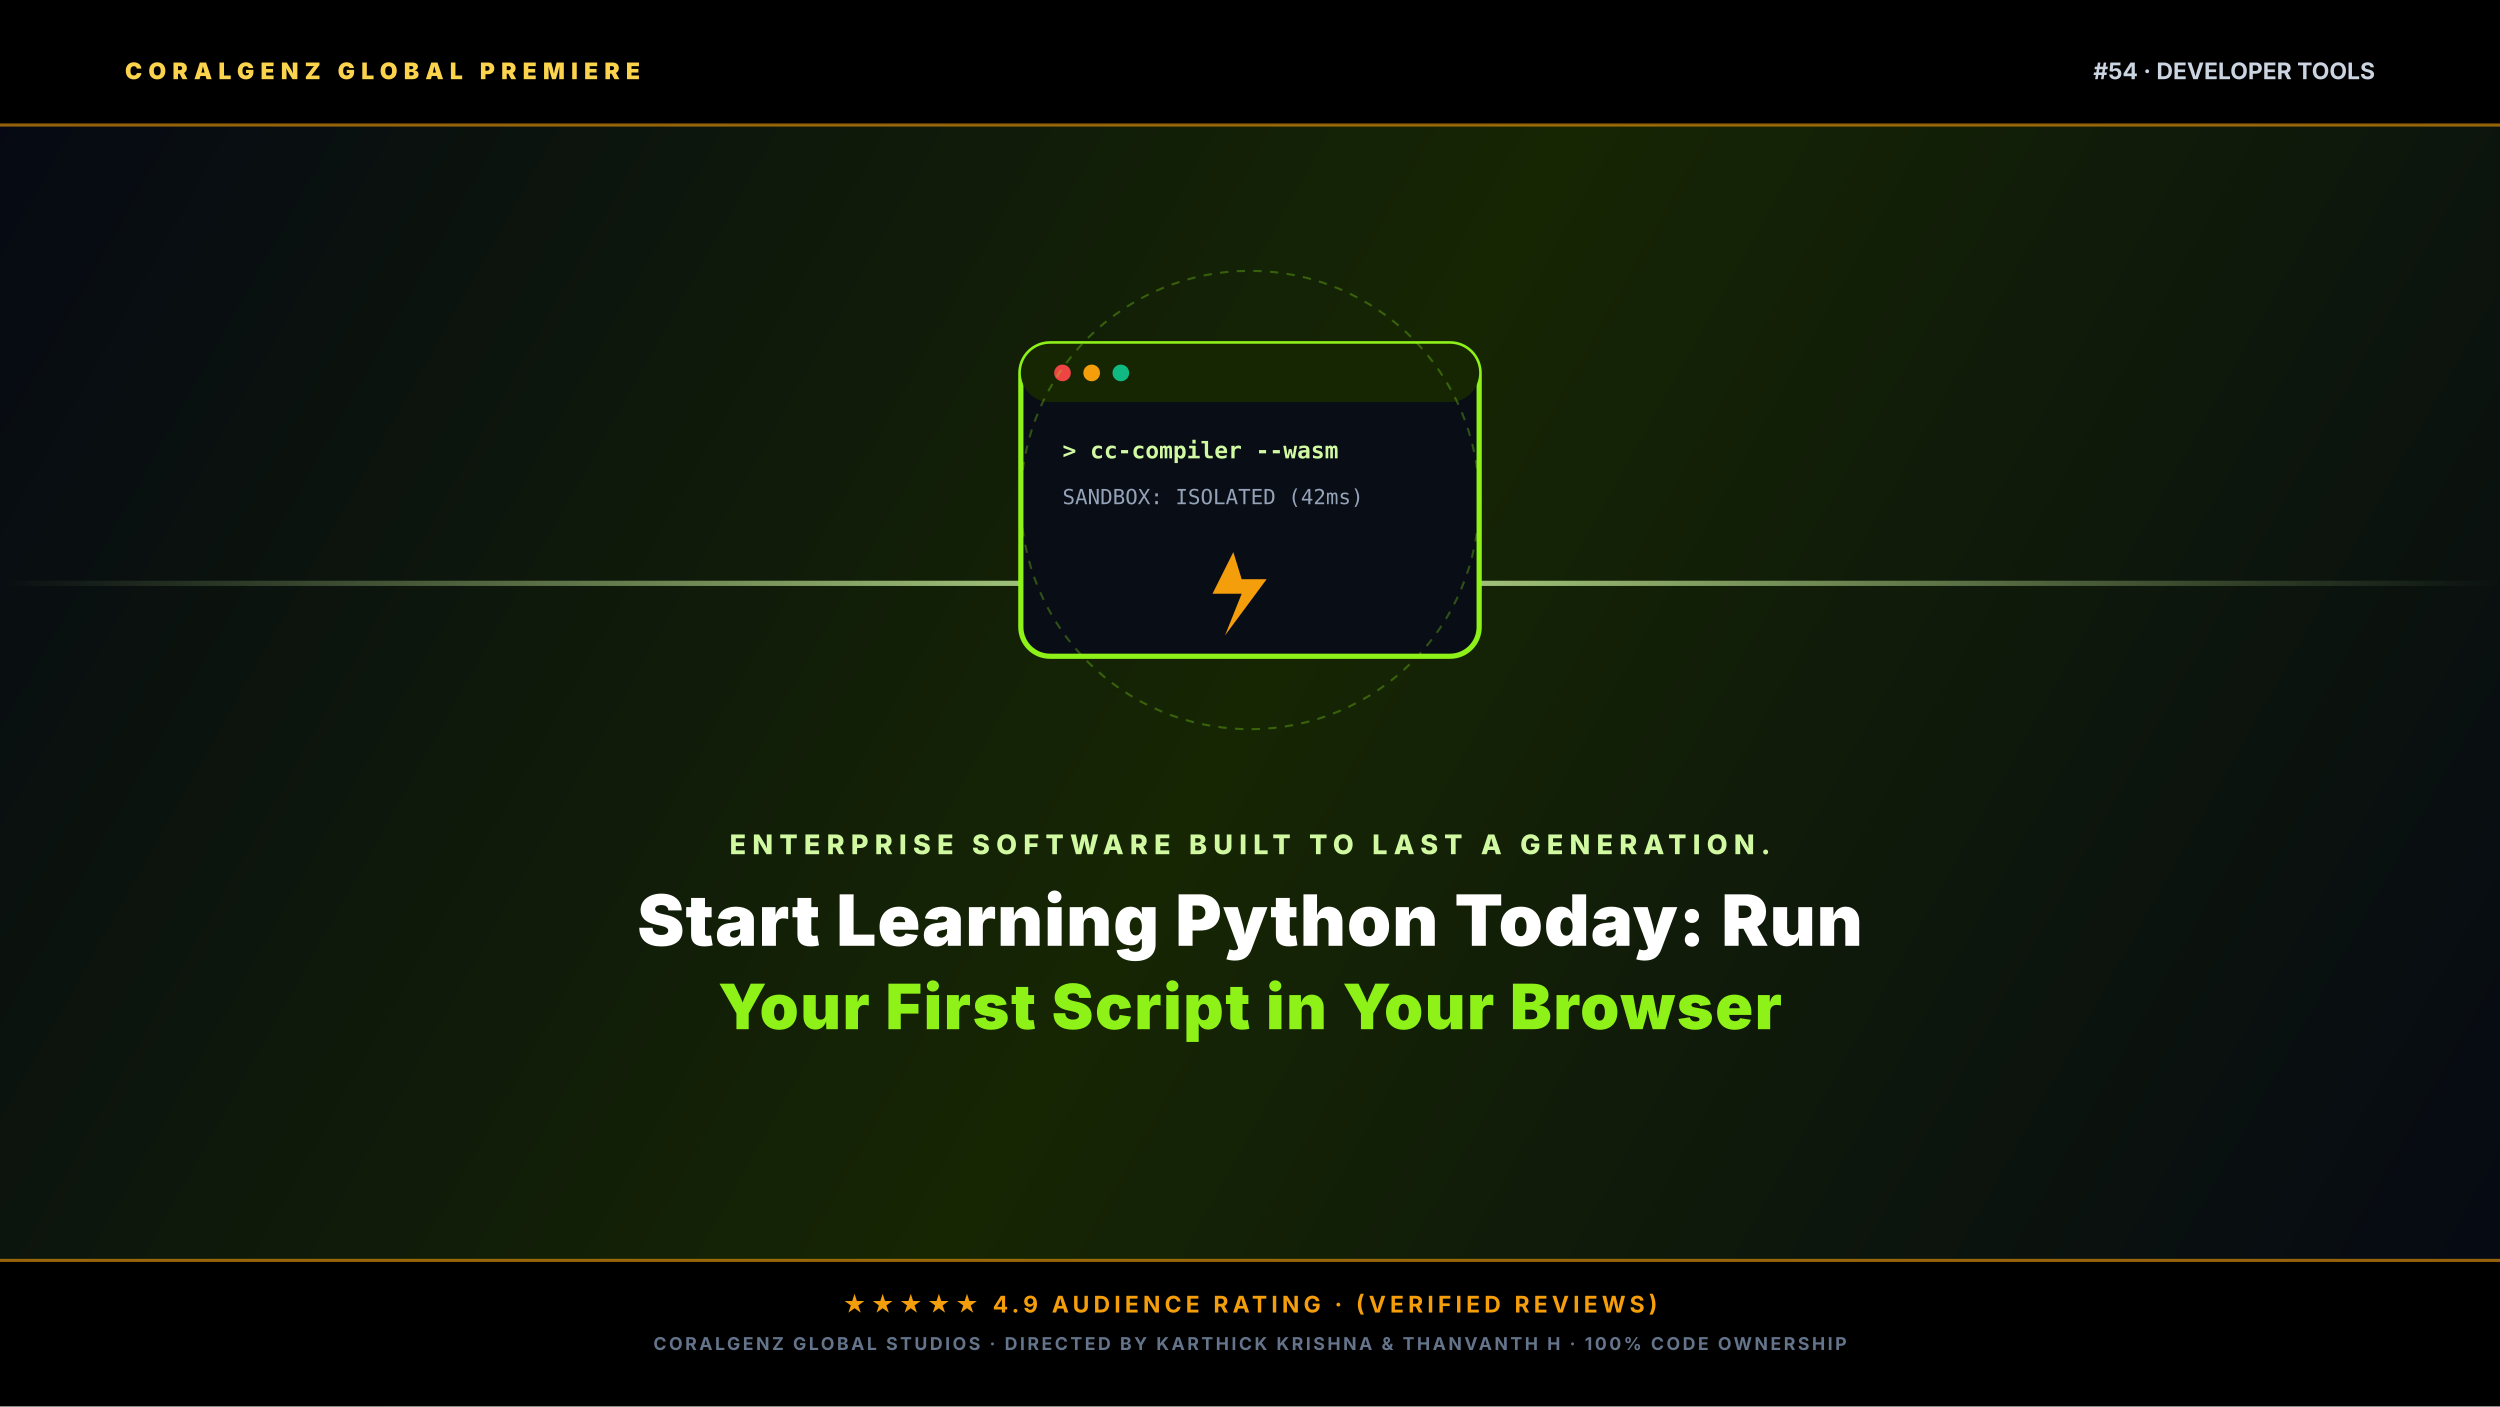
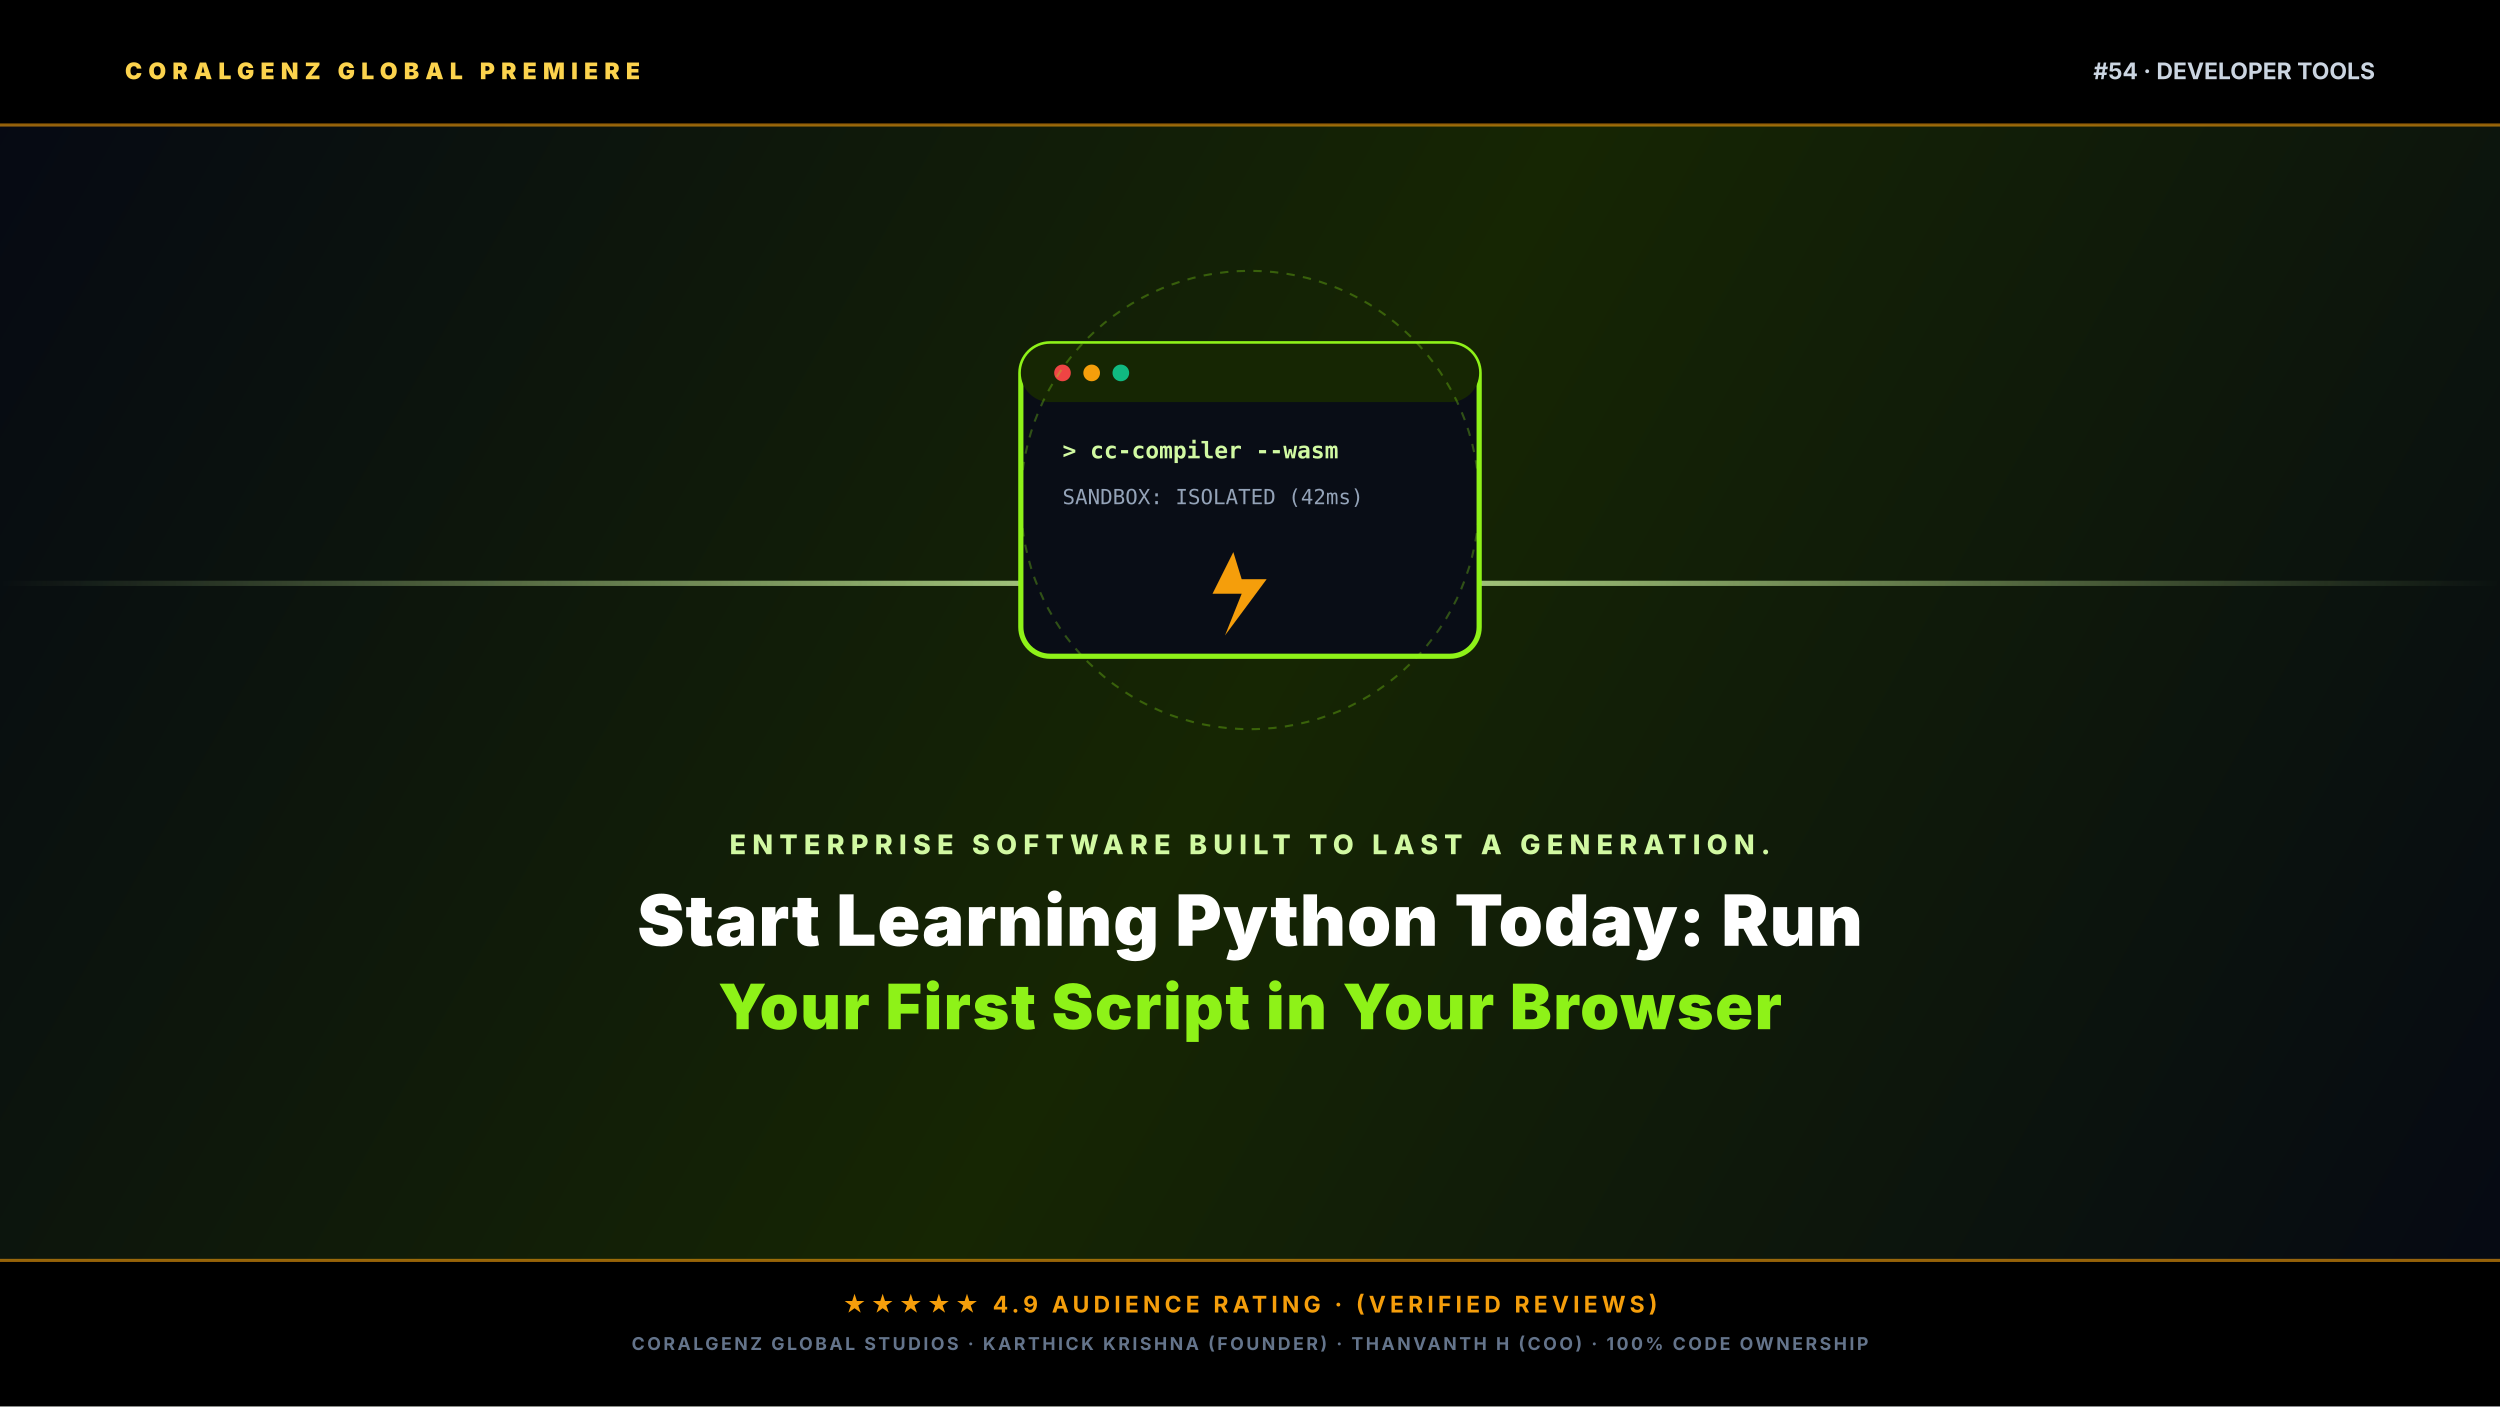
<svg xmlns="http://www.w3.org/2000/svg" width="1200" height="675" viewBox="0 0 1200 675" fill="none">
  <defs>
    <linearGradient id="cine-bg-54" x1="0" y1="0" x2="1200" y2="675" gradientUnits="userSpaceOnUse">
      <stop stop-color="#050814" />
      <stop offset="0.5" stop-color="#162603" />
      <stop offset="1" stop-color="#050814" />
    </linearGradient>
    <linearGradient id="flare-wide-54" x1="0" y1="280" x2="1200" y2="280" gradientUnits="userSpaceOnUse">
      <stop stop-color="#d1f9a2" stop-opacity="0" />
      <stop offset="0.5" stop-color="#d1f9a2" stop-opacity="0.9" />
      <stop offset="1" stop-color="#d1f9a2" stop-opacity="0" />
    </linearGradient>
  </defs>
  <rect width="1200" height="675" fill="url(#cine-bg-54)" />
  <line x1="0" y1="280" x2="1200" y2="280" stroke="url(#flare-wide-54)" stroke-width="2.5" />
  <rect width="1200" height="60" fill="#000000" />
  <line x1="0" y1="60" x2="1200" y2="60" stroke="#f59e0b" stroke-width="1.5" opacity="0.6" />
  <text x="60" y="38" font-family="'Inter', sans-serif" font-size="11" font-weight="900" fill="#fcd34d" letter-spacing="3">CORALGENZ GLOBAL PREMIERE</text>
  <text x="1140" y="38" font-family="'Inter', monospace" font-size="11" font-weight="700" fill="#cbd5e1" text-anchor="end">#54 · DEVELOPER TOOLS</text>
  <g transform="translate(600, 240)">
    <rect x="-110" y="-75" width="220" height="150" rx="14" fill="#090d16" stroke="#8ef218" stroke-width="2.5" />
    <rect x="-110" y="-75" width="220" height="28" rx="14" fill="#162603" />
    <circle cx="-90" cy="-61" r="4" fill="#ef4444" />
    <circle cx="-76" cy="-61" r="4" fill="#f59e0b" />
    <circle cx="-62" cy="-61" r="4" fill="#10b981" />
    <text x="-90" y="-20" font-family="'JetBrains Mono', monospace" font-size="11" font-weight="700" fill="#d1f9a2">&gt; cc-compiler --wasm</text>
    <text x="-90" y="2" font-family="'JetBrains Mono', monospace" font-size="10" fill="#94a3b8">SANDBOX: ISOLATED (42ms)</text>
    <polygon points="-8 25 -18 45 -4 45 -12 65 8 38 -4 38" fill="#f59e0b" />
    <circle cx="0" cy="0" r="110" stroke="#8ef218" stroke-width="1" stroke-dasharray="4 4" opacity="0.3" />
  </g>
  <g transform="translate(600, 410)">
    <text x="0" y="0" font-family="'Inter', sans-serif" font-size="13" font-weight="800" fill="#d1f9a2" letter-spacing="3" text-anchor="middle">ENTERPRISE SOFTWARE BUILT TO LAST A GENERATION.</text>
    <text x="0" y="44" font-family="'Satoshi', 'Inter', sans-serif" font-size="34" font-weight="900" fill="#ffffff" letter-spacing="0.5" text-anchor="middle">Start Learning Python Today: Run</text>
    <text x="0" y="84" font-family="'Satoshi', 'Inter', sans-serif" font-size="30" font-weight="900" fill="#8ef218" letter-spacing="0.8" text-anchor="middle">Your First Script in Your Browser</text>
  </g>
  <rect y="605" width="1200" height="70" fill="#000000" />
  <line x1="0" y1="605" x2="1200" y2="605" stroke="#f59e0b" stroke-width="1.5" opacity="0.6" />
  <g transform="translate(600, 630)">
    <text x="0" y="0" font-family="'Inter', sans-serif" font-size="11" font-weight="700" fill="#f59e0b" letter-spacing="2" text-anchor="middle">★★★★★ 4.9 AUDIENCE RATING · (VERIFIED REVIEWS)</text>
-     <text x="0" y="18" font-family="'Inter', sans-serif" font-size="8.5" font-weight="700" fill="#64748b" letter-spacing="1.2" text-anchor="middle">CORALGENZ GLOBAL STUDIOS · DIRECTED BY KARTHICK KRISHNA &amp; THANVANTH H · 100% CODE OWNERSHIP</text>
+     <text x="0" y="18" font-family="'Inter', sans-serif" font-size="8.5" font-weight="700" fill="#64748b" letter-spacing="1.2" text-anchor="middle">CORALGENZ GLOBAL STUDIOS · KARTHICK KRISHNA (FOUNDER) · THANVANTH H (COO) · 100% CODE OWNERSHIP</text>
  </g>
</svg>
